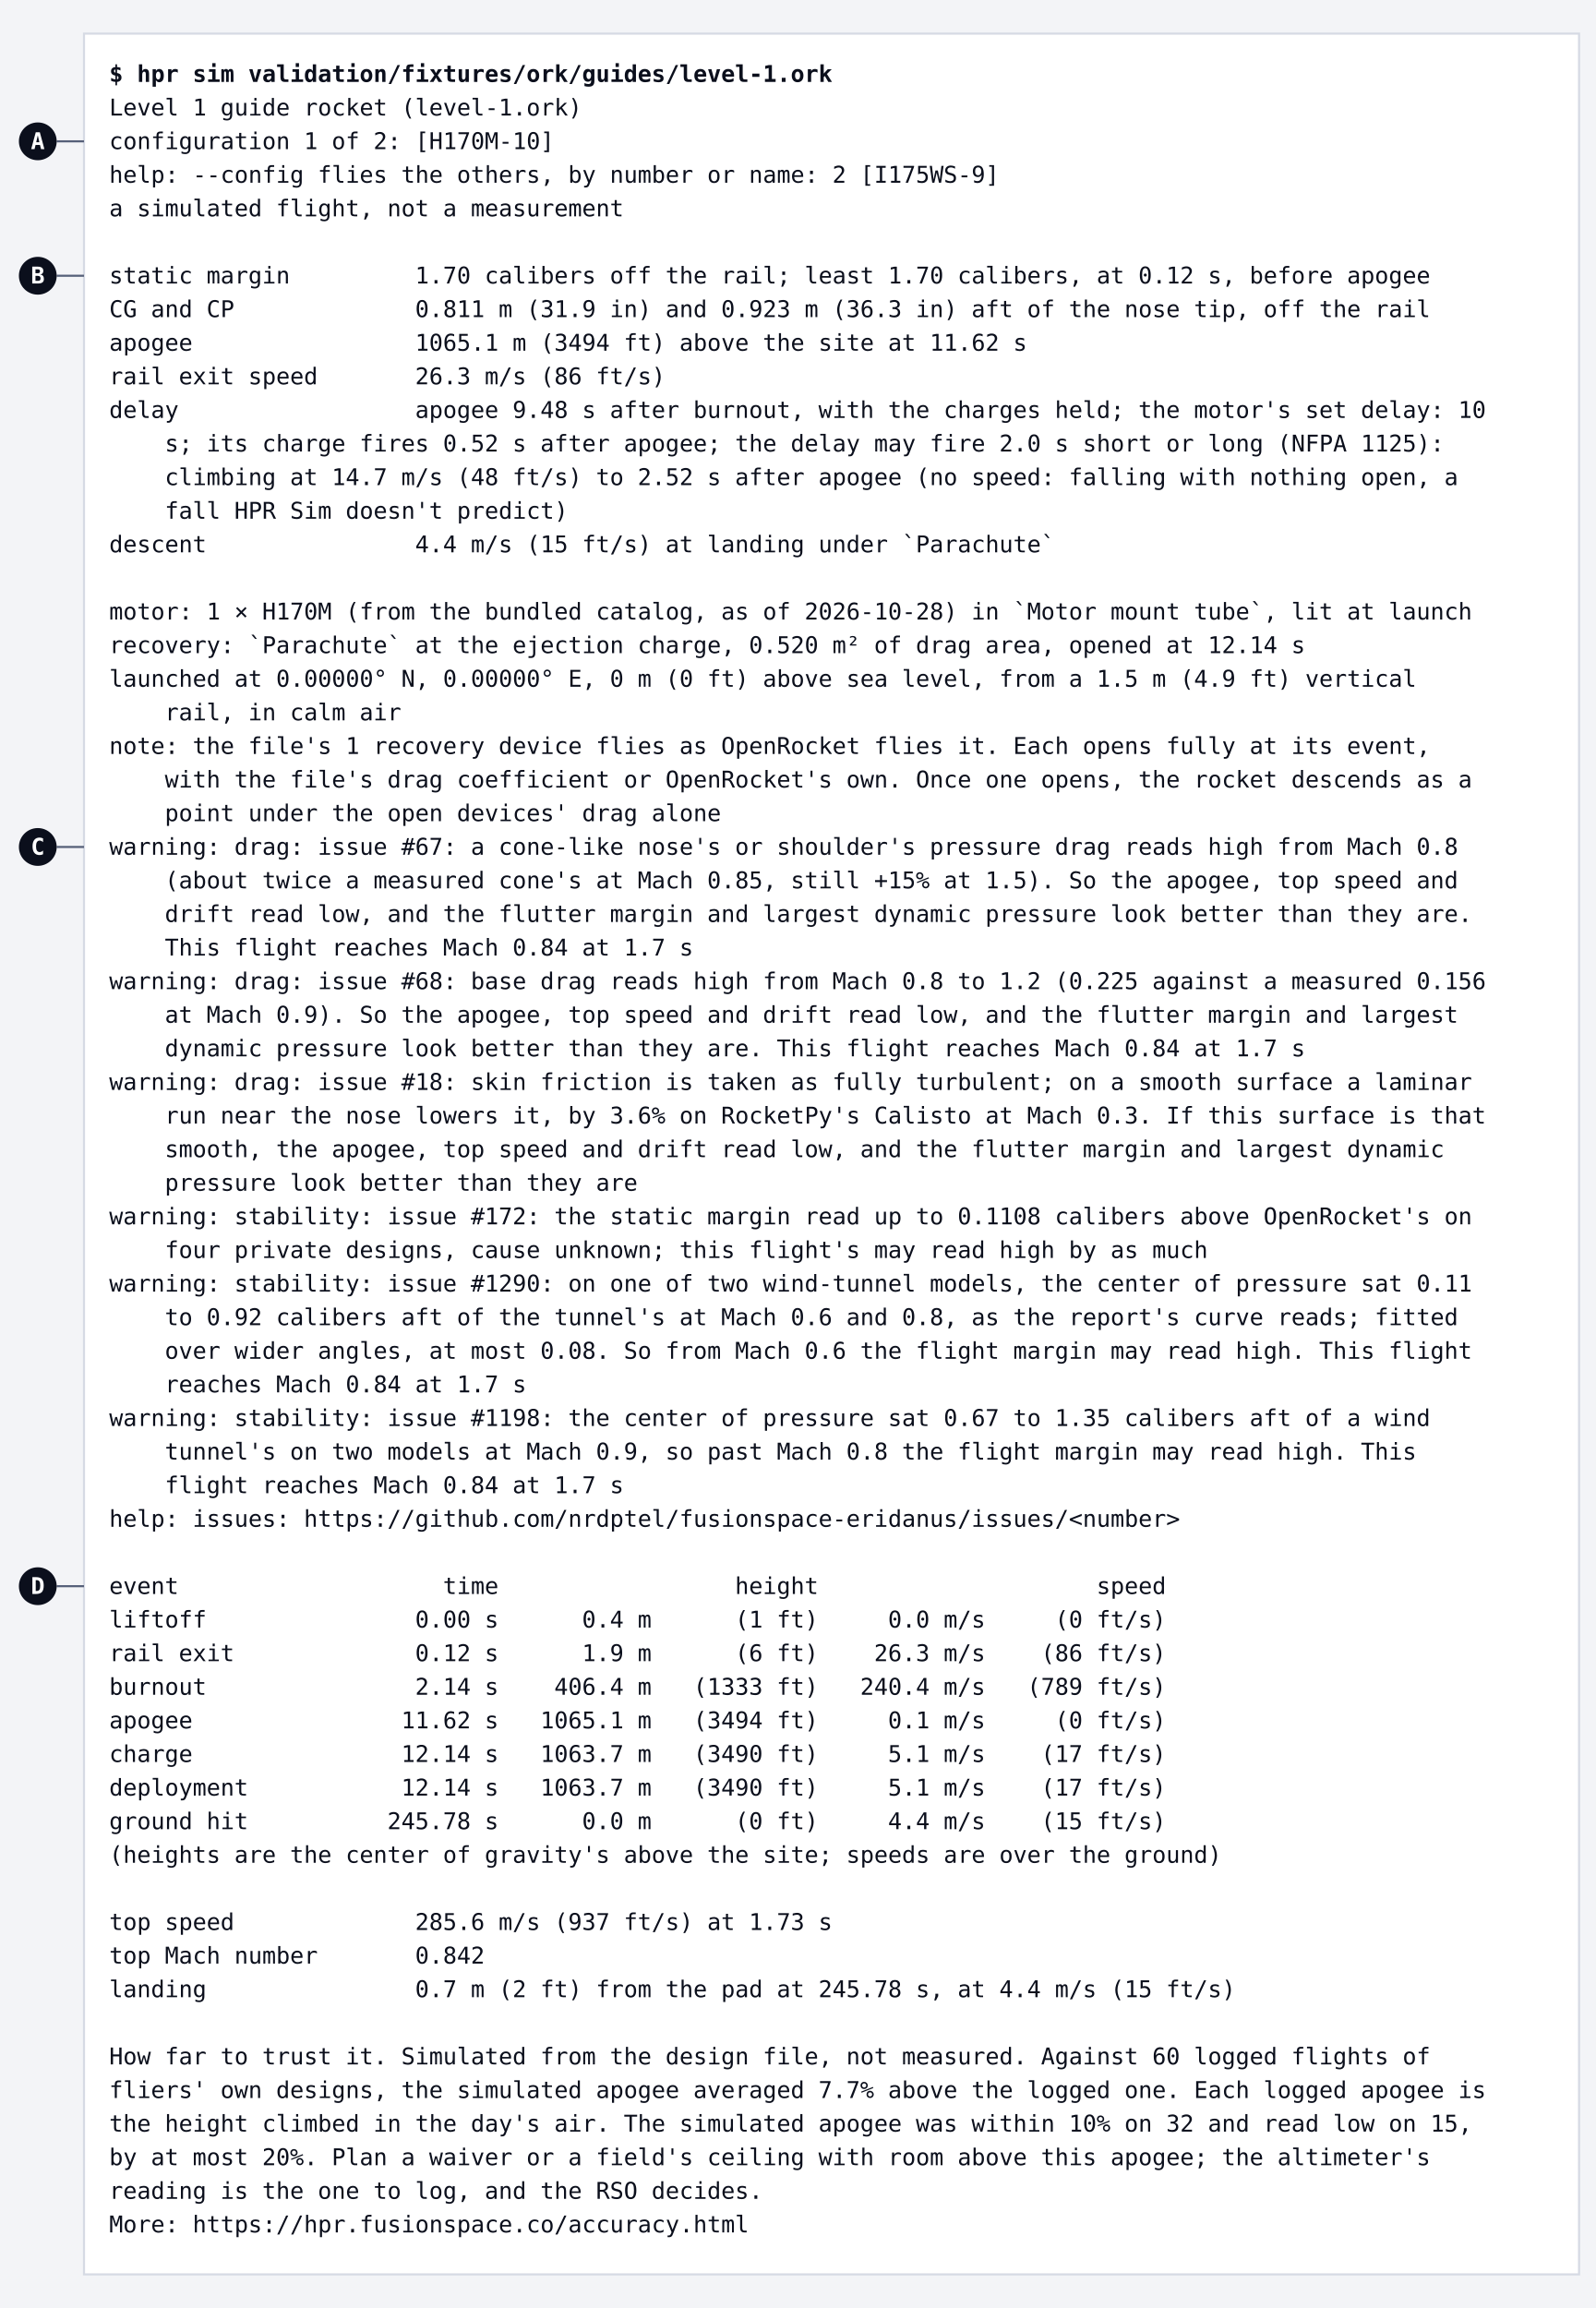
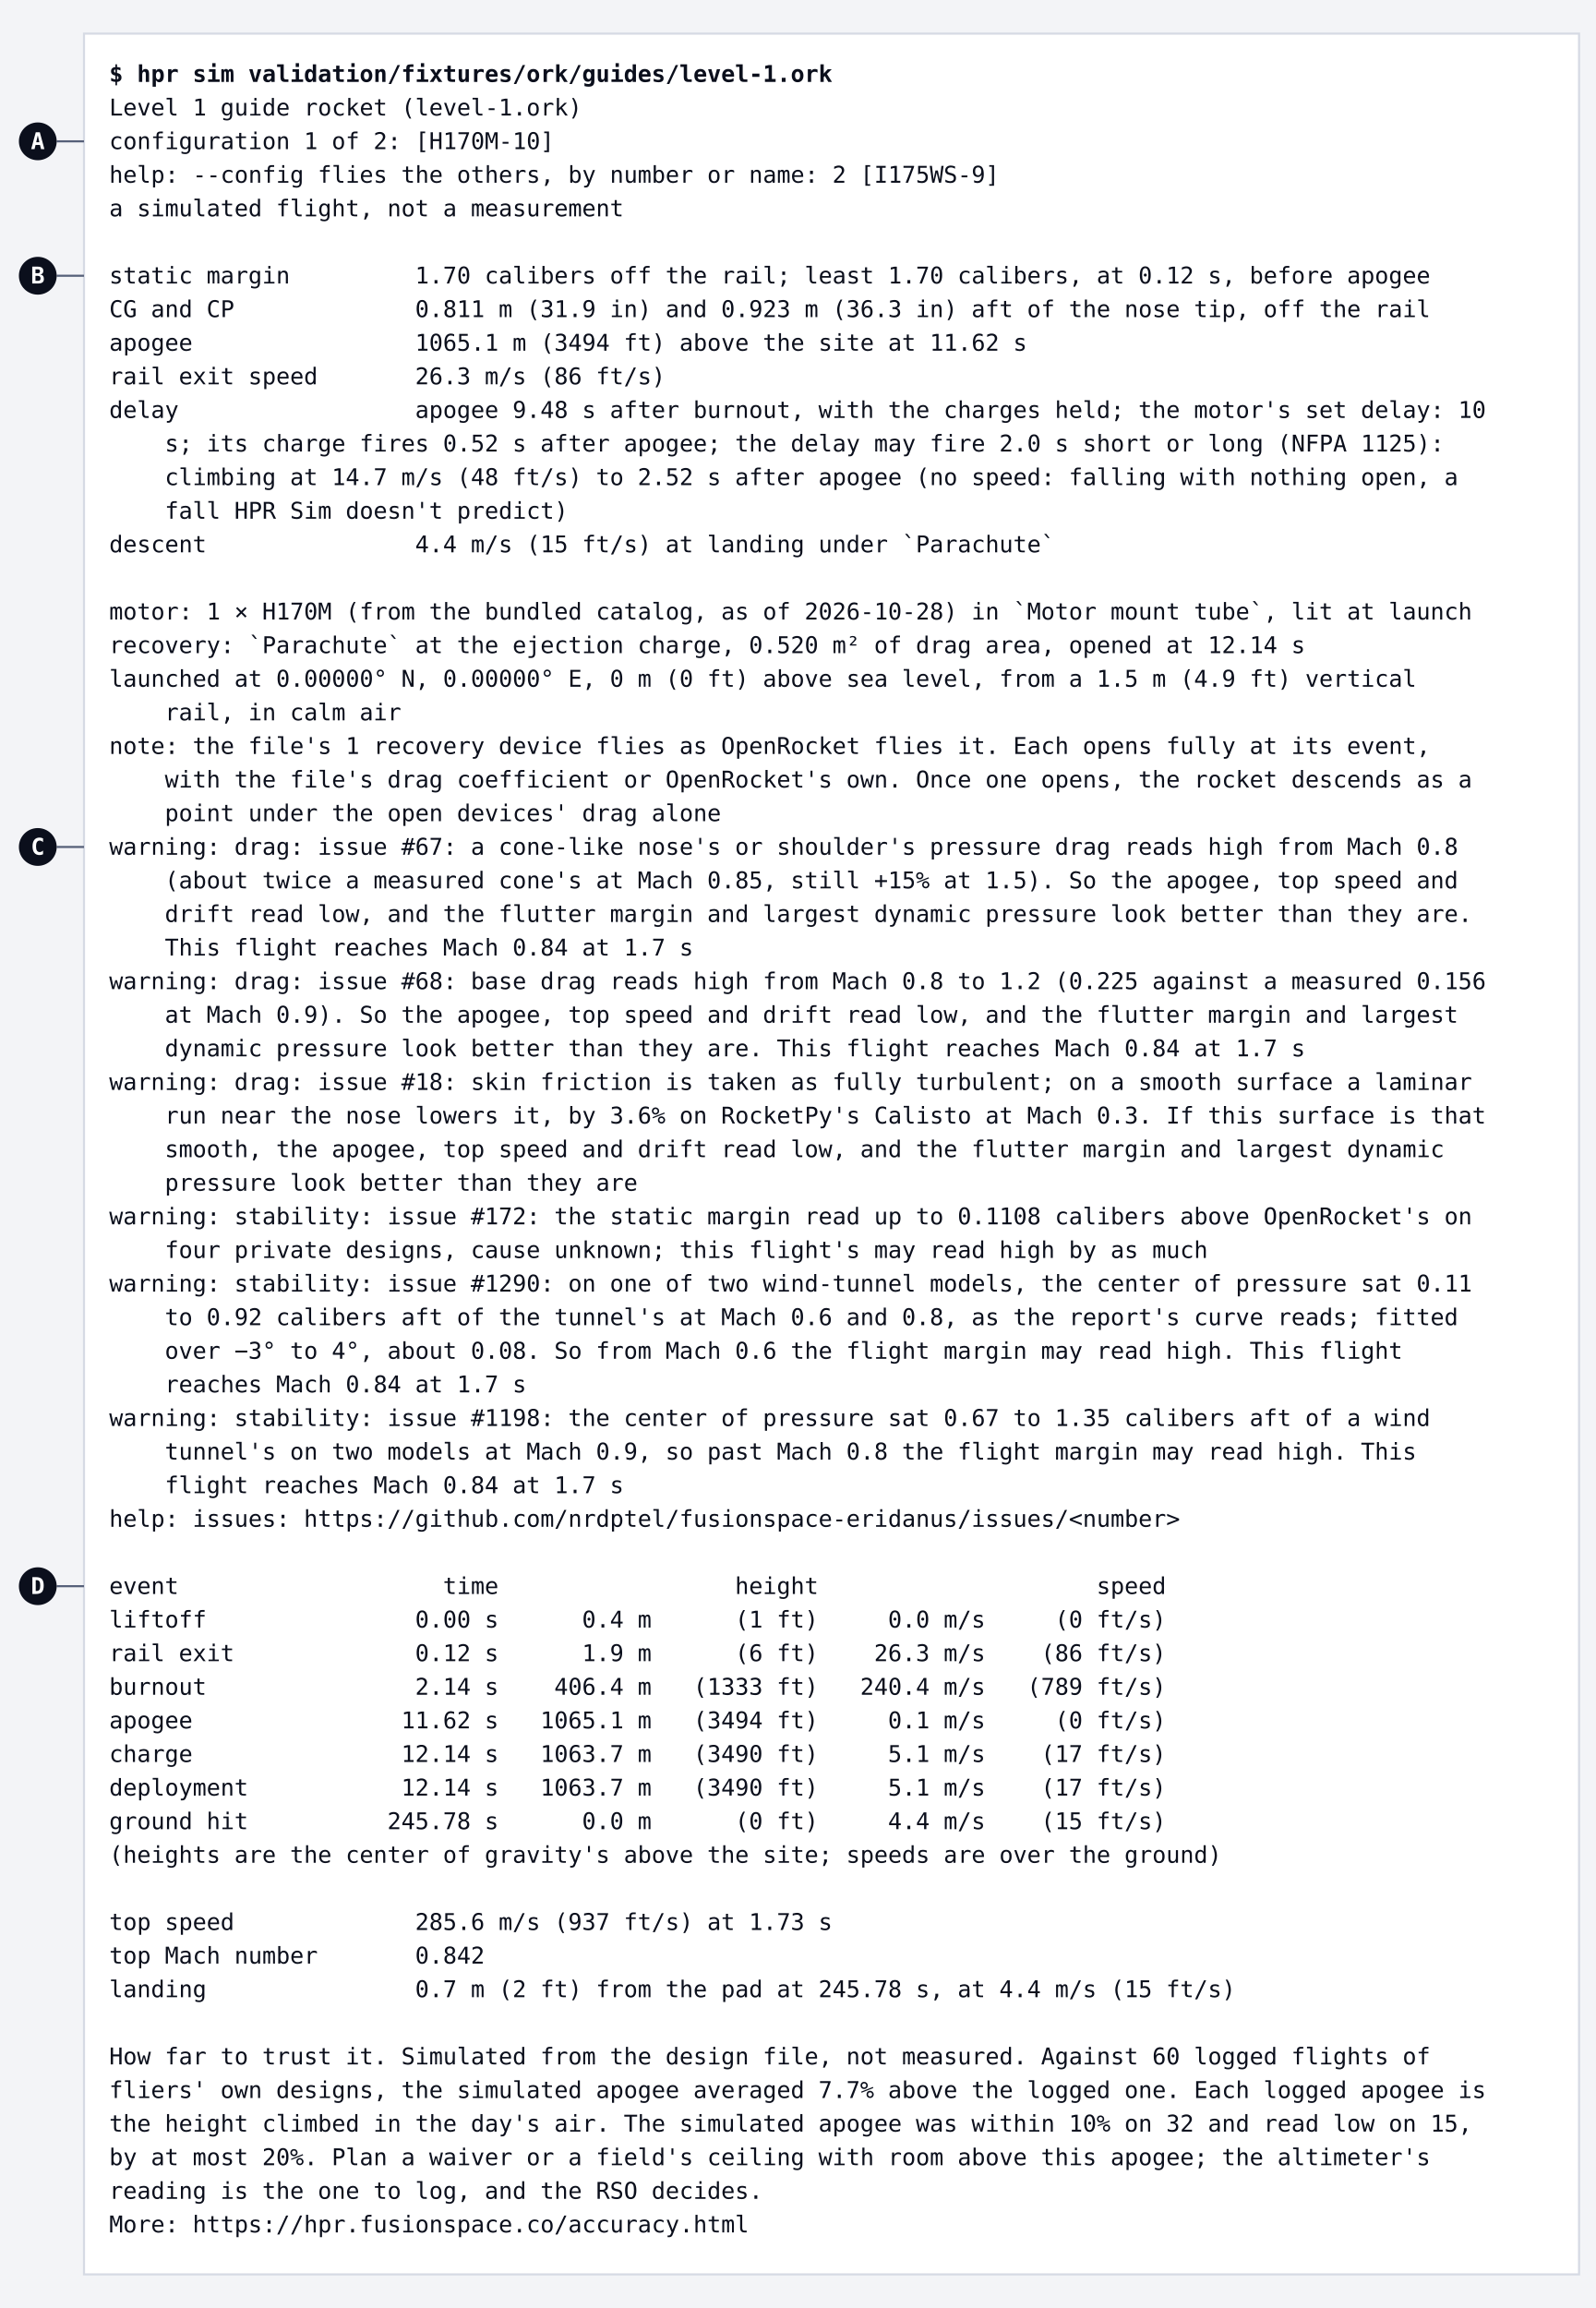
<svg xmlns="http://www.w3.org/2000/svg" width="760" height="1099" viewBox="0 0 760 1099" font-family="'Cascadia Mono', ui-monospace, Menlo, Consolas, monospace" font-size="11" role="img" aria-labelledby="title" aria-describedby="desc">
  <rect width="760" height="1099" fill="#F3F4F7" />
  <rect x="40" y="16" width="712" height="1067" fill="#FFFFFF" stroke="#D6DAE4" stroke-width="1" />
  <text x="52" y="39" xml:space="preserve" font-weight="600" fill="#0B0F1C">$ hpr sim validation/fixtures/ork/guides/level-1.ork</text>
  <text x="52" y="55" xml:space="preserve" fill="#0B0F1C">Level 1 guide rocket (level-1.ork)</text>
  <text x="52" y="71" xml:space="preserve" fill="#0B0F1C">configuration 1 of 2: [H170M-10]</text>
  <text x="52" y="87" xml:space="preserve" fill="#0B0F1C">help: --config flies the others, by number or name: 2 [I175WS-9]</text>
  <text x="52" y="103" xml:space="preserve" fill="#0B0F1C">a simulated flight, not a measurement</text>
  <text x="52" y="135" xml:space="preserve" fill="#0B0F1C">static margin         1.70 calibers off the rail; least 1.70 calibers, at 0.12 s, before apogee</text>
  <text x="52" y="151" xml:space="preserve" fill="#0B0F1C">CG and CP             0.811 m (31.9 in) and 0.923 m (36.3 in) aft of the nose tip, off the rail</text>
  <text x="52" y="167" xml:space="preserve" fill="#0B0F1C">apogee                1065.1 m (3494 ft) above the site at 11.62 s</text>
  <text x="52" y="183" xml:space="preserve" fill="#0B0F1C">rail exit speed       26.3 m/s (86 ft/s)</text>
  <text x="52" y="199" xml:space="preserve" fill="#0B0F1C">delay                 apogee 9.48 s after burnout, with the charges held; the motor's set delay: 10</text>
  <text x="52" y="215" xml:space="preserve" fill="#0B0F1C">    s; its charge fires 0.52 s after apogee; the delay may fire 2.0 s short or long (NFPA 1125):</text>
  <text x="52" y="231" xml:space="preserve" fill="#0B0F1C">    climbing at 14.7 m/s (48 ft/s) to 2.52 s after apogee (no speed: falling with nothing open, a</text>
  <text x="52" y="247" xml:space="preserve" fill="#0B0F1C">    fall HPR Sim doesn't predict)</text>
  <text x="52" y="263" xml:space="preserve" fill="#0B0F1C">descent               4.4 m/s (15 ft/s) at landing under `Parachute`</text>
  <text x="52" y="295" xml:space="preserve" fill="#0B0F1C">motor: 1 × H170M (from the bundled catalog, as of 2026-10-28) in `Motor mount tube`, lit at launch</text>
  <text x="52" y="311" xml:space="preserve" fill="#0B0F1C">recovery: `Parachute` at the ejection charge, 0.520 m² of drag area, opened at 12.14 s</text>
  <text x="52" y="327" xml:space="preserve" fill="#0B0F1C">launched at 0.00000° N, 0.00000° E, 0 m (0 ft) above sea level, from a 1.5 m (4.9 ft) vertical</text>
  <text x="52" y="343" xml:space="preserve" fill="#0B0F1C">    rail, in calm air</text>
  <text x="52" y="359" xml:space="preserve" fill="#0B0F1C">note: the file's 1 recovery device flies as OpenRocket flies it. Each opens fully at its event,</text>
  <text x="52" y="375" xml:space="preserve" fill="#0B0F1C">    with the file's drag coefficient or OpenRocket's own. Once one opens, the rocket descends as a</text>
  <text x="52" y="391" xml:space="preserve" fill="#0B0F1C">    point under the open devices' drag alone</text>
  <text x="52" y="407" xml:space="preserve" fill="#0B0F1C">warning: drag: issue #67: a cone-like nose's or shoulder's pressure drag reads high from Mach 0.8</text>
  <text x="52" y="423" xml:space="preserve" fill="#0B0F1C">    (about twice a measured cone's at Mach 0.85, still +15% at 1.5). So the apogee, top speed and</text>
  <text x="52" y="439" xml:space="preserve" fill="#0B0F1C">    drift read low, and the flutter margin and largest dynamic pressure look better than they are.</text>
  <text x="52" y="455" xml:space="preserve" fill="#0B0F1C">    This flight reaches Mach 0.84 at 1.7 s</text>
  <text x="52" y="471" xml:space="preserve" fill="#0B0F1C">warning: drag: issue #68: base drag reads high from Mach 0.8 to 1.2 (0.225 against a measured 0.156</text>
  <text x="52" y="487" xml:space="preserve" fill="#0B0F1C">    at Mach 0.9). So the apogee, top speed and drift read low, and the flutter margin and largest</text>
  <text x="52" y="503" xml:space="preserve" fill="#0B0F1C">    dynamic pressure look better than they are. This flight reaches Mach 0.84 at 1.7 s</text>
  <text x="52" y="519" xml:space="preserve" fill="#0B0F1C">warning: drag: issue #18: skin friction is taken as fully turbulent; on a smooth surface a laminar</text>
  <text x="52" y="535" xml:space="preserve" fill="#0B0F1C">    run near the nose lowers it, by 3.6% on RocketPy's Calisto at Mach 0.3. If this surface is that</text>
  <text x="52" y="551" xml:space="preserve" fill="#0B0F1C">    smooth, the apogee, top speed and drift read low, and the flutter margin and largest dynamic</text>
  <text x="52" y="567" xml:space="preserve" fill="#0B0F1C">    pressure look better than they are</text>
  <text x="52" y="583" xml:space="preserve" fill="#0B0F1C">warning: stability: issue #172: the static margin read up to 0.1108 calibers above OpenRocket's on</text>
  <text x="52" y="599" xml:space="preserve" fill="#0B0F1C">    four private designs, cause unknown; this flight's may read high by as much</text>
  <text x="52" y="615" xml:space="preserve" fill="#0B0F1C">warning: stability: issue #1290: on one of two wind-tunnel models, the center of pressure sat 0.11</text>
  <text x="52" y="631" xml:space="preserve" fill="#0B0F1C">    to 0.92 calibers aft of the tunnel's at Mach 0.6 and 0.8, as the report's curve reads; fitted</text>
-   <text x="52" y="647" xml:space="preserve" fill="#0B0F1C">    over wider angles, at most 0.08. So from Mach 0.6 the flight margin may read high. This flight</text>
+   <text x="52" y="647" xml:space="preserve" fill="#0B0F1C">    over −3° to 4°, about 0.08. So from Mach 0.6 the flight margin may read high. This flight</text>
  <text x="52" y="663" xml:space="preserve" fill="#0B0F1C">    reaches Mach 0.84 at 1.7 s</text>
  <text x="52" y="679" xml:space="preserve" fill="#0B0F1C">warning: stability: issue #1198: the center of pressure sat 0.67 to 1.35 calibers aft of a wind</text>
  <text x="52" y="695" xml:space="preserve" fill="#0B0F1C">    tunnel's on two models at Mach 0.9, so past Mach 0.8 the flight margin may read high. This</text>
  <text x="52" y="711" xml:space="preserve" fill="#0B0F1C">    flight reaches Mach 0.84 at 1.7 s</text>
  <text x="52" y="727" xml:space="preserve" fill="#0B0F1C">help: issues: https://github.com/nrdptel/fusionspace-eridanus/issues/&lt;number&gt;</text>
  <text x="52" y="759" xml:space="preserve" fill="#0B0F1C">event                   time                 height                    speed</text>
  <text x="52" y="775" xml:space="preserve" fill="#0B0F1C">liftoff               0.00 s      0.4 m      (1 ft)     0.0 m/s     (0 ft/s)</text>
  <text x="52" y="791" xml:space="preserve" fill="#0B0F1C">rail exit             0.12 s      1.9 m      (6 ft)    26.3 m/s    (86 ft/s)</text>
  <text x="52" y="807" xml:space="preserve" fill="#0B0F1C">burnout               2.14 s    406.4 m   (1333 ft)   240.4 m/s   (789 ft/s)</text>
  <text x="52" y="823" xml:space="preserve" fill="#0B0F1C">apogee               11.62 s   1065.1 m   (3494 ft)     0.1 m/s     (0 ft/s)</text>
  <text x="52" y="839" xml:space="preserve" fill="#0B0F1C">charge               12.14 s   1063.7 m   (3490 ft)     5.1 m/s    (17 ft/s)</text>
  <text x="52" y="855" xml:space="preserve" fill="#0B0F1C">deployment           12.14 s   1063.7 m   (3490 ft)     5.1 m/s    (17 ft/s)</text>
  <text x="52" y="871" xml:space="preserve" fill="#0B0F1C">ground hit          245.78 s      0.0 m      (0 ft)     4.4 m/s    (15 ft/s)</text>
  <text x="52" y="887" xml:space="preserve" fill="#0B0F1C">(heights are the center of gravity's above the site; speeds are over the ground)</text>
  <text x="52" y="919" xml:space="preserve" fill="#0B0F1C">top speed             285.6 m/s (937 ft/s) at 1.73 s</text>
  <text x="52" y="935" xml:space="preserve" fill="#0B0F1C">top Mach number       0.842</text>
  <text x="52" y="951" xml:space="preserve" fill="#0B0F1C">landing               0.7 m (2 ft) from the pad at 245.78 s, at 4.4 m/s (15 ft/s)</text>
  <text x="52" y="983" xml:space="preserve" fill="#0B0F1C">How far to trust it. Simulated from the design file, not measured. Against 60 logged flights of</text>
  <text x="52" y="999" xml:space="preserve" fill="#0B0F1C">fliers' own designs, the simulated apogee averaged 7.7% above the logged one. Each logged apogee is</text>
  <text x="52" y="1015" xml:space="preserve" fill="#0B0F1C">the height climbed in the day's air. The simulated apogee was within 10% on 32 and read low on 15,</text>
  <text x="52" y="1031" xml:space="preserve" fill="#0B0F1C">by at most 20%. Plan a waiver or a field's ceiling with room above this apogee; the altimeter's</text>
  <text x="52" y="1047" xml:space="preserve" fill="#0B0F1C">reading is the one to log, and the RSO decides.</text>
  <text x="52" y="1063" xml:space="preserve" fill="#0B0F1C">More: https://hpr.fusionspace.co/accuracy.html</text>
  <line x1="27" y1="67.3" x2="40" y2="67.3" stroke="#566079" stroke-width="1" />
  <circle cx="18" cy="67.3" r="9" fill="#0B0F1C" />
  <text x="18" y="71.0" text-anchor="middle" font-weight="600" fill="#FFFFFF">A</text>
  <line x1="27" y1="131.3" x2="40" y2="131.3" stroke="#566079" stroke-width="1" />
  <circle cx="18" cy="131.3" r="9" fill="#0B0F1C" />
  <text x="18" y="135.0" text-anchor="middle" font-weight="600" fill="#FFFFFF">B</text>
  <line x1="27" y1="403.3" x2="40" y2="403.3" stroke="#566079" stroke-width="1" />
  <circle cx="18" cy="403.3" r="9" fill="#0B0F1C" />
  <text x="18" y="407.0" text-anchor="middle" font-weight="600" fill="#FFFFFF">C</text>
  <line x1="27" y1="755.3" x2="40" y2="755.3" stroke="#566079" stroke-width="1" />
  <circle cx="18" cy="755.3" r="9" fill="#0B0F1C" />
  <text x="18" y="759.0" text-anchor="middle" font-weight="600" fill="#FFFFFF">D</text>
</svg>
